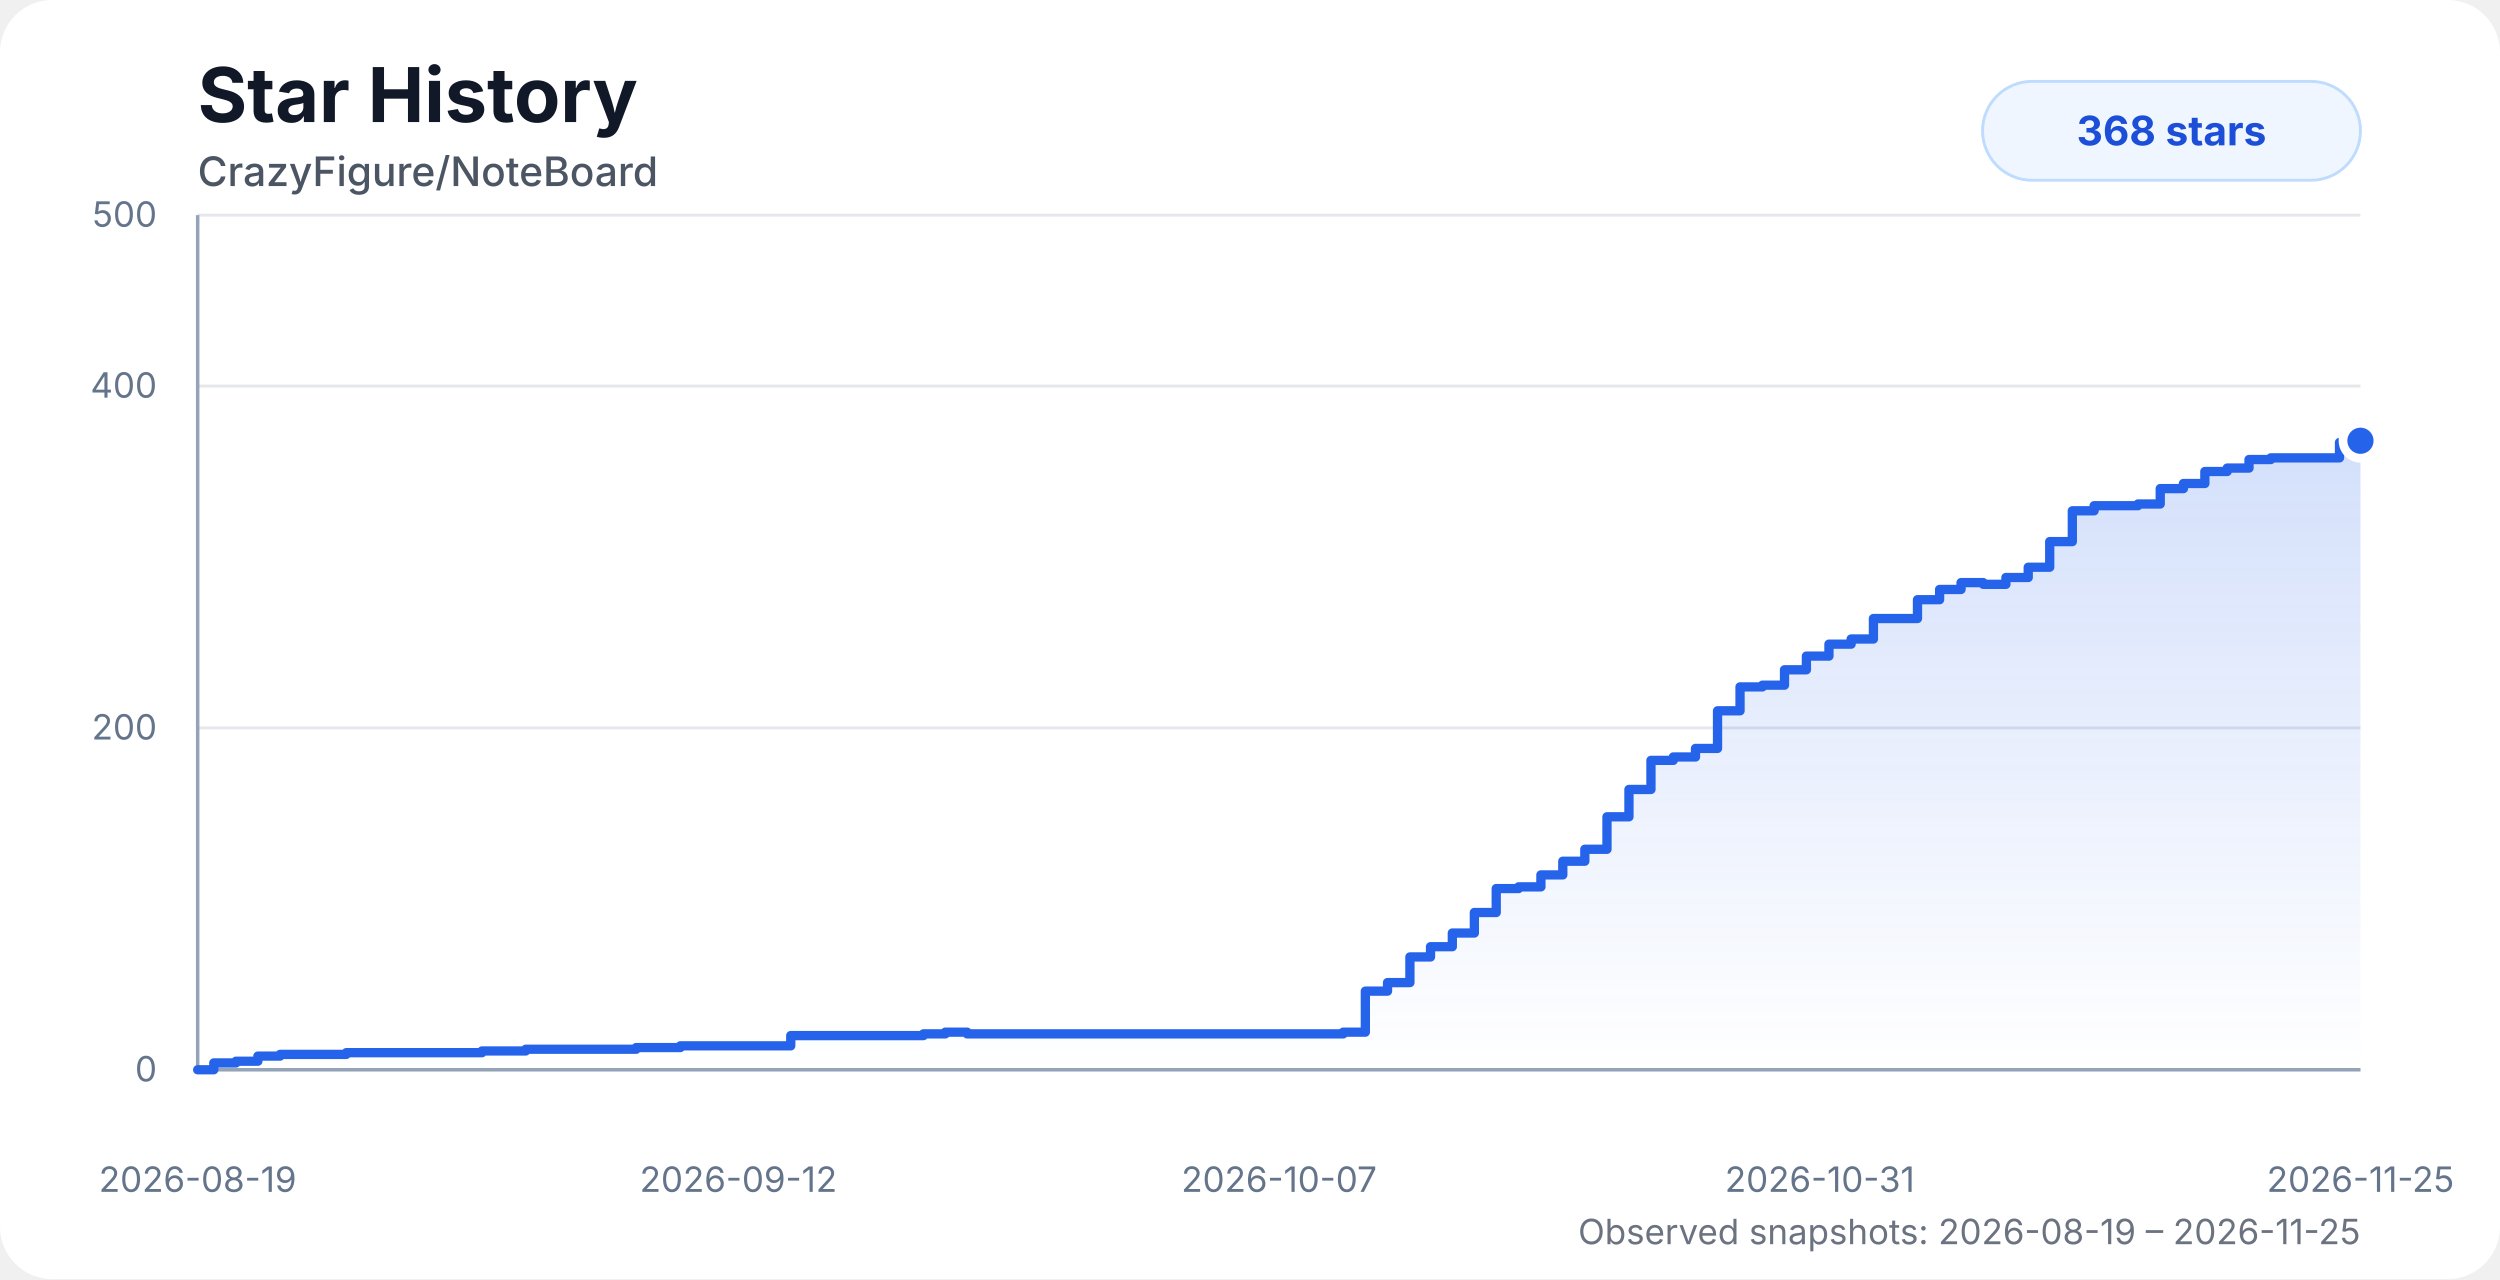
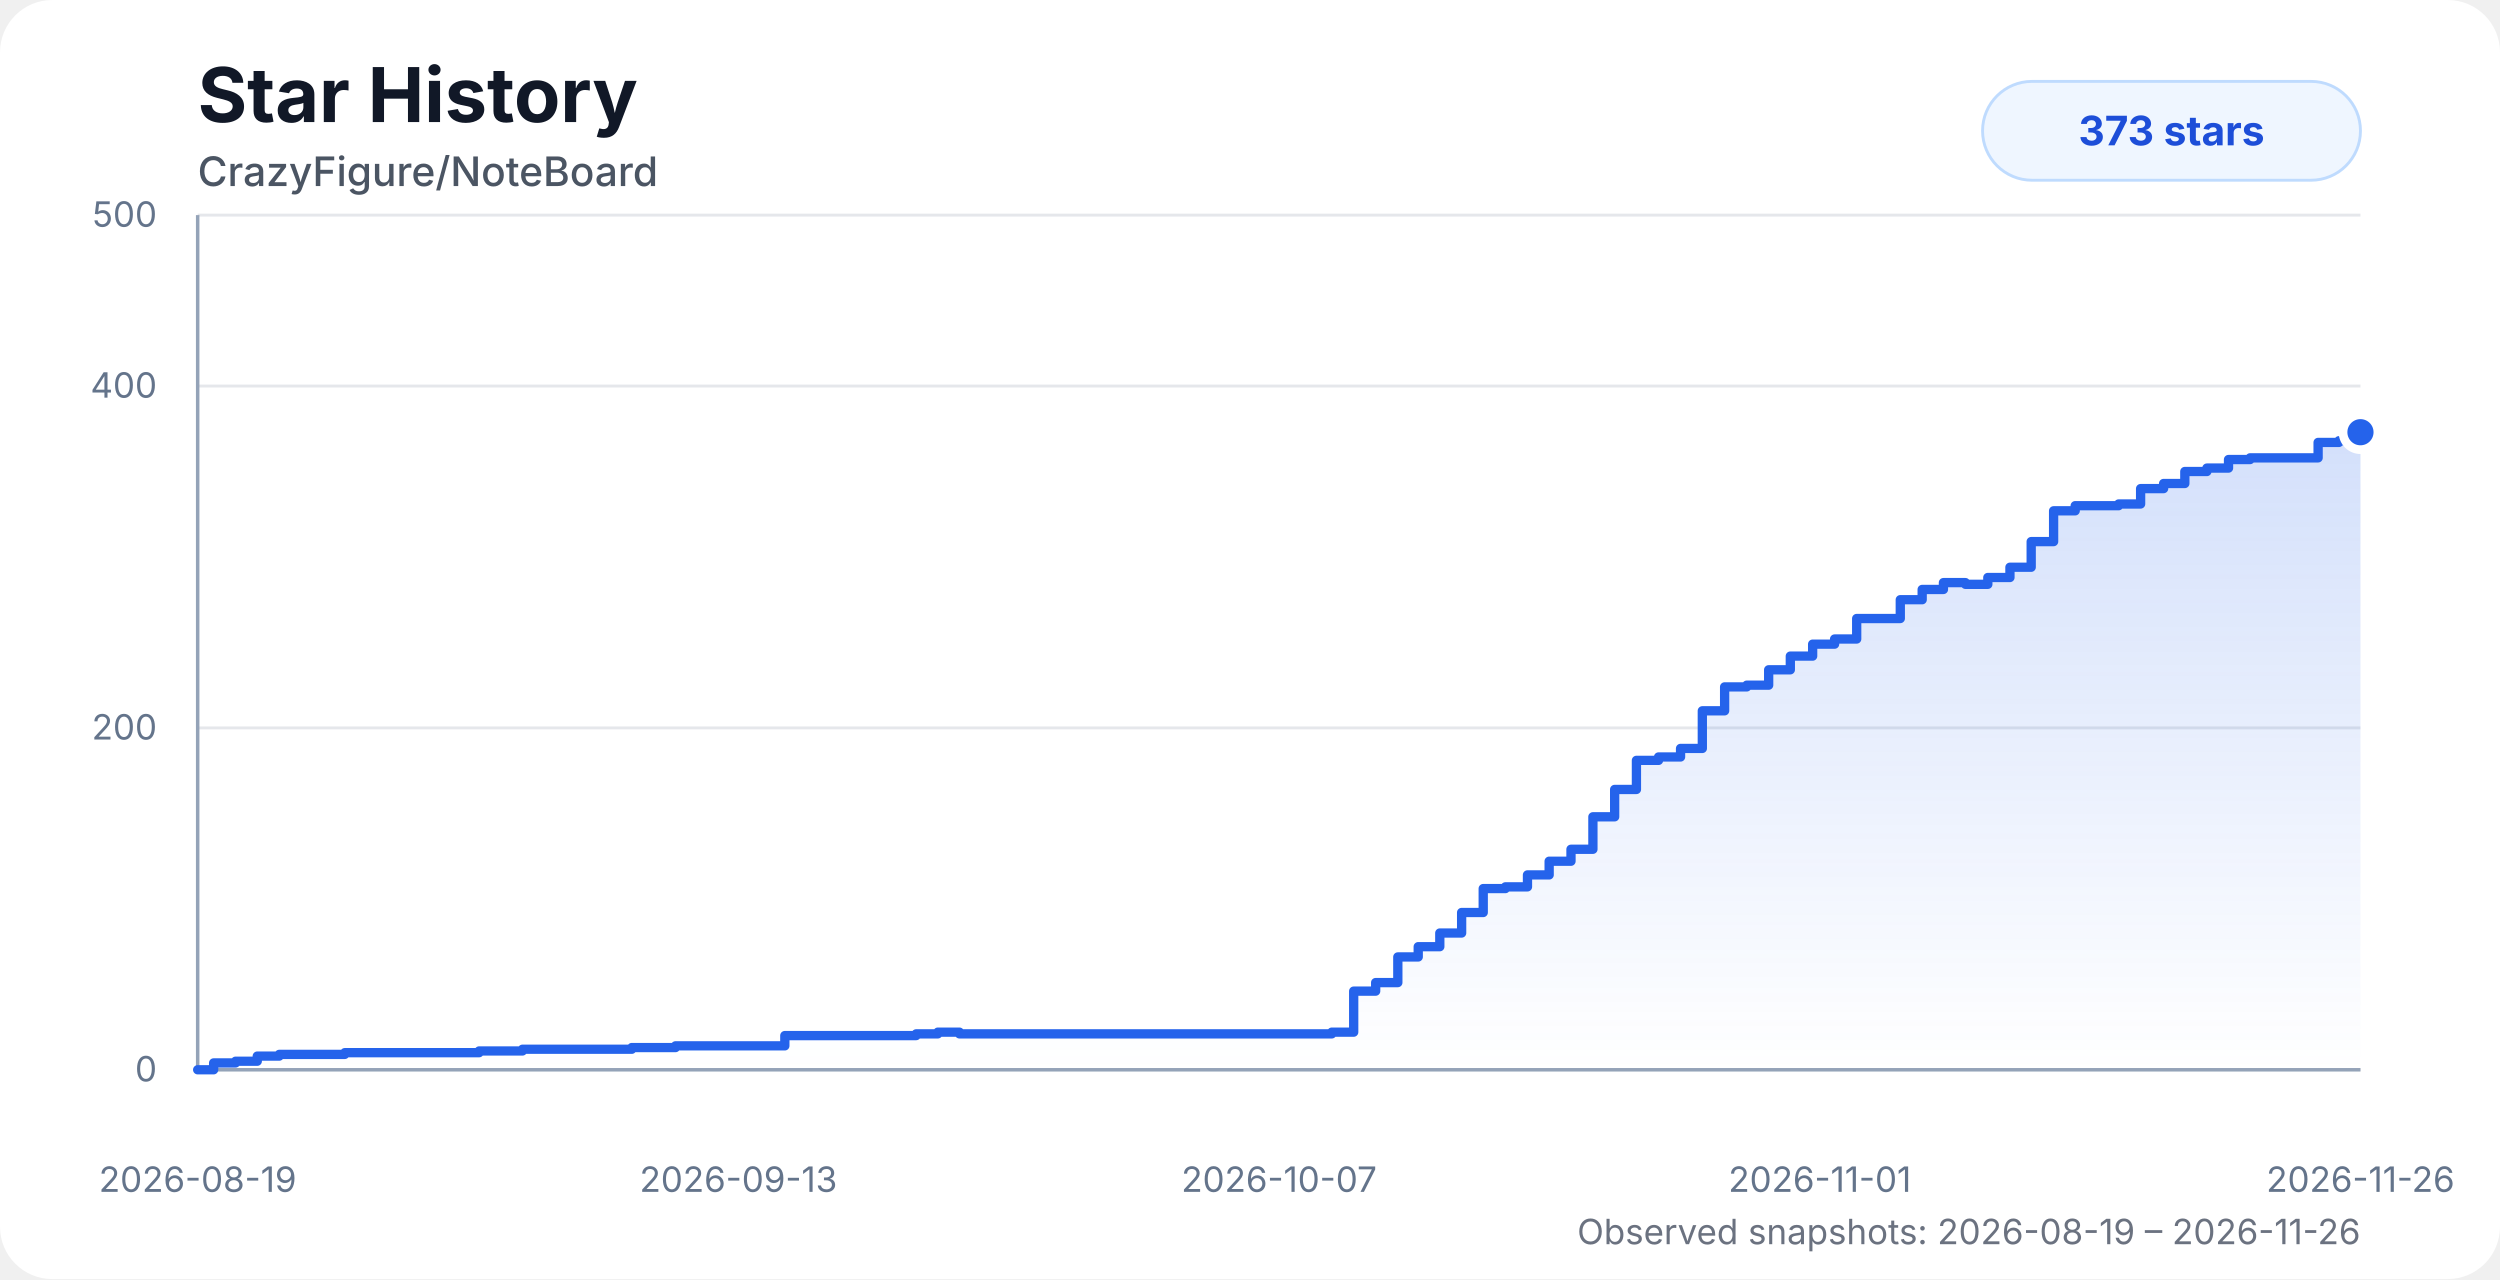
<svg xmlns="http://www.w3.org/2000/svg" width="860" height="440" viewBox="0 0 860 440" role="img" aria-labelledby="title desc">
  <style>
    .chart-bg { fill: #ffffff; }
    .title { fill: #111827; font: 700 26px system-ui, -apple-system, BlinkMacSystemFont, "Segoe UI", sans-serif; }
    .subtitle { fill: #4b5563; font: 500 14px system-ui, -apple-system, BlinkMacSystemFont, "Segoe UI", sans-serif; }
    .axis-label { fill: #64748b; font: 12px system-ui, -apple-system, BlinkMacSystemFont, "Segoe UI", sans-serif; }
    .grid { stroke: #e5e7eb; stroke-width: 1; }
    .axis { stroke: #94a3b8; stroke-width: 1.2; }
    .area { fill: url(#starGradient); opacity: 0.28; }
    .line { fill: none; stroke: #2563eb; stroke-width: 3.2; stroke-linecap: round; stroke-linejoin: round; }
    .dot { fill: #2563eb; stroke: #ffffff; stroke-width: 3; }
    .badge { fill: #eff6ff; stroke: #bfdbfe; }
    .badge-text { fill: #1d4ed8; font: 700 14px system-ui, -apple-system, BlinkMacSystemFont, "Segoe UI", sans-serif; }
    .status { fill: #6b7280; font: 12px system-ui, -apple-system, BlinkMacSystemFont, "Segoe UI", sans-serif; }
    @media (prefers-color-scheme: dark) {
      .chart-bg { fill: #0d1117; }
      .title { fill: #f8fafc; }
      .subtitle { fill: #cbd5e1; }
      .axis-label { fill: #94a3b8; }
      .grid { stroke: #1f2937; }
      .axis { stroke: #475569; }
      .dot { stroke: #0d1117; }
      .badge { fill: #172554; stroke: #1d4ed8; }
      .badge-text { fill: #bfdbfe; }
      .status { fill: #94a3b8; }
    }
  </style>
  <defs>
    <linearGradient id="starGradient" x1="0" x2="0" y1="0" y2="1">
      <stop offset="0%" stop-color="#2563eb" stop-opacity="0.72" />
      <stop offset="100%" stop-color="#2563eb" stop-opacity="0" />
    </linearGradient>
  </defs>
  <rect class="chart-bg" width="860" height="440" rx="18" />
  <text class="title" x="68" y="42">Star History</text>
  <text class="subtitle" x="68" y="64">CrazyFigure/NoteBoard</text>
  <g>
    <line class="grid" x1="68" y1="368" x2="812" y2="368" />
    <line class="grid" x1="68" y1="250.4" x2="812" y2="250.4" />
    <line class="grid" x1="68" y1="132.8" x2="812" y2="132.8" />
    <line class="grid" x1="68" y1="74" x2="812" y2="74" />
    <line class="axis" x1="68" y1="74" x2="68" y2="368" />
    <line class="axis" x1="68" y1="368" x2="812" y2="368" />
    <text class="axis-label" x="54" y="372" text-anchor="end">0</text>
    <text class="axis-label" x="54" y="254.4" text-anchor="end">200</text>
    <text class="axis-label" x="54" y="136.8" text-anchor="end">400</text>
    <text class="axis-label" x="54" y="78" text-anchor="end">500</text>
    <text class="axis-label" x="68" y="410" text-anchor="middle">2026-08-19</text>
-     <text class="axis-label" x="254" y="410" text-anchor="middle">2026-09-12</text>
+     <text class="axis-label" x="254" y="410" text-anchor="middle">2026-09-13</text>
    <text class="axis-label" x="440" y="410" text-anchor="middle">2026-10-07</text>
-     <text class="axis-label" x="626" y="410" text-anchor="middle">2026-10-31</text>
-     <text class="axis-label" x="812" y="410" text-anchor="middle">2026-11-25</text>
+     <text class="axis-label" x="626" y="410" text-anchor="middle">2026-11-01</text>
+     <text class="axis-label" x="812" y="410" text-anchor="middle">2026-11-26</text>
  </g>
-   <path class="area" d="M 68 368 H 68 V 368 H 73.54 V 365.65 H 81.17 V 365.06 H 88.71 V 363.3 H 96.35 V 362.71 H 103.94 V 362.71 H 111.49 V 362.71 H 119.12 V 362.12 H 129.42 V 362.12 H 137.55 V 362.12 H 143.55 V 362.12 H 150.79 V 362.12 H 158.46 V 362.12 H 165.8 V 361.53 H 173.28 V 361.53 H 180.86 V 360.94 H 188.48 V 360.94 H 196.02 V 360.94 H 203.67 V 360.94 H 211.3 V 360.94 H 218.84 V 360.36 H 226.45 V 360.36 H 234.03 V 359.77 H 241.64 V 359.77 H 249.16 V 359.77 H 256.87 V 359.77 H 264.51 V 359.77 H 272.02 V 356.24 H 279.59 V 356.24 H 287.2 V 356.24 H 294.73 V 356.24 H 302.31 V 356.24 H 310.03 V 356.24 H 317.66 V 355.65 H 325.19 V 355.06 H 332.69 V 355.65 H 340.33 V 355.65 H 347.9 V 355.65 H 355.49 V 355.65 H 363.22 V 355.65 H 370.94 V 355.65 H 378.52 V 355.65 H 386.05 V 355.65 H 393.77 V 355.65 H 401.3 V 355.65 H 408.75 V 355.65 H 416.46 V 355.65 H 424.11 V 355.65 H 431.83 V 355.65 H 439.32 V 355.65 H 446.98 V 355.65 H 454.55 V 355.65 H 462.08 V 355.06 H 469.68 V 340.95 H 477.31 V 338.01 H 485.01 V 329.19 H 492.1 V 325.66 H 499.6 V 320.96 H 507.18 V 313.9 H 514.7 V 305.67 H 522.4 V 305.08 H 530.07 V 300.97 H 537.6 V 296.26 H 545.18 V 292.15 H 552.8 V 280.98 H 560.36 V 271.57 H 567.93 V 261.57 H 575.61 V 260.4 H 583.25 V 257.46 H 590.83 V 244.52 H 598.57 V 236.29 H 606.27 V 235.7 H 613.87 V 230.41 H 621.4 V 225.7 H 629.16 V 221.59 H 636.79 V 219.82 H 644.46 V 212.77 H 651.91 V 212.77 H 659.61 V 206.3 H 667.22 V 202.77 H 674.6 V 200.42 H 682.24 V 201.01 H 690.03 V 198.66 H 697.71 V 195.13 H 705.1 V 186.31 H 712.88 V 175.72 H 720.38 V 173.96 H 727.81 V 173.96 H 735.48 V 173.37 H 743.12 V 168.08 H 751.1 V 166.32 H 758.47 V 162.2 H 766.15 V 161.02 H 773.66 V 158.08 H 781.15 V 157.5 H 788.7 V 157.5 H 796.61 V 157.5 H 804.79 V 152.2 H 812 V 151.62 L 812 368 L 68 368 Z" />
-   <path class="line" d="M 68 368 H 68 V 368 H 73.54 V 365.65 H 81.17 V 365.06 H 88.71 V 363.3 H 96.35 V 362.71 H 103.94 V 362.71 H 111.49 V 362.71 H 119.12 V 362.12 H 129.42 V 362.12 H 137.55 V 362.12 H 143.55 V 362.12 H 150.79 V 362.12 H 158.46 V 362.12 H 165.8 V 361.53 H 173.28 V 361.53 H 180.86 V 360.94 H 188.48 V 360.94 H 196.02 V 360.94 H 203.67 V 360.94 H 211.3 V 360.94 H 218.84 V 360.36 H 226.45 V 360.36 H 234.03 V 359.77 H 241.64 V 359.77 H 249.16 V 359.77 H 256.87 V 359.77 H 264.51 V 359.77 H 272.02 V 356.24 H 279.59 V 356.24 H 287.2 V 356.24 H 294.73 V 356.24 H 302.31 V 356.24 H 310.03 V 356.24 H 317.66 V 355.65 H 325.19 V 355.06 H 332.69 V 355.65 H 340.33 V 355.65 H 347.9 V 355.65 H 355.49 V 355.65 H 363.22 V 355.65 H 370.94 V 355.65 H 378.52 V 355.65 H 386.05 V 355.65 H 393.77 V 355.65 H 401.3 V 355.65 H 408.75 V 355.65 H 416.46 V 355.65 H 424.11 V 355.65 H 431.83 V 355.65 H 439.32 V 355.65 H 446.98 V 355.65 H 454.55 V 355.65 H 462.08 V 355.06 H 469.68 V 340.95 H 477.31 V 338.01 H 485.01 V 329.19 H 492.1 V 325.66 H 499.6 V 320.96 H 507.18 V 313.9 H 514.7 V 305.67 H 522.4 V 305.08 H 530.07 V 300.97 H 537.6 V 296.26 H 545.18 V 292.15 H 552.8 V 280.98 H 560.36 V 271.57 H 567.93 V 261.57 H 575.61 V 260.4 H 583.25 V 257.46 H 590.83 V 244.52 H 598.57 V 236.29 H 606.27 V 235.7 H 613.87 V 230.41 H 621.4 V 225.7 H 629.16 V 221.59 H 636.79 V 219.82 H 644.46 V 212.77 H 651.91 V 212.77 H 659.61 V 206.3 H 667.22 V 202.77 H 674.6 V 200.42 H 682.24 V 201.01 H 690.03 V 198.66 H 697.71 V 195.13 H 705.1 V 186.31 H 712.88 V 175.72 H 720.38 V 173.96 H 727.81 V 173.96 H 735.48 V 173.37 H 743.12 V 168.08 H 751.1 V 166.32 H 758.47 V 162.2 H 766.15 V 161.02 H 773.66 V 158.08 H 781.15 V 157.5 H 788.7 V 157.5 H 796.61 V 157.5 H 804.79 V 152.2 H 812 V 151.62" />
-   <circle class="dot" cx="812" cy="151.62" r="6" />
+   <path class="area" d="M 68 368 H 68 V 368 H 73.49 V 365.65 H 81.04 V 365.06 H 88.5 V 363.3 H 96.06 V 362.71 H 103.58 V 362.71 H 111.06 V 362.71 H 118.61 V 362.12 H 128.8 V 362.12 H 136.86 V 362.12 H 142.79 V 362.12 H 149.96 V 362.12 H 157.56 V 362.12 H 164.82 V 361.53 H 172.23 V 361.53 H 179.73 V 360.94 H 187.28 V 360.94 H 194.74 V 360.94 H 202.32 V 360.94 H 209.87 V 360.94 H 217.33 V 360.36 H 224.87 V 360.36 H 232.38 V 359.77 H 239.9 V 359.77 H 247.35 V 359.77 H 254.99 V 359.77 H 262.55 V 359.77 H 269.98 V 356.24 H 277.48 V 356.24 H 285.01 V 356.24 H 292.47 V 356.24 H 299.97 V 356.24 H 307.62 V 356.24 H 315.16 V 355.65 H 322.62 V 355.06 H 330.05 V 355.65 H 337.61 V 355.65 H 345.11 V 355.65 H 352.62 V 355.65 H 360.27 V 355.65 H 367.91 V 355.65 H 375.42 V 355.65 H 382.88 V 355.65 H 390.51 V 355.65 H 397.97 V 355.65 H 405.35 V 355.65 H 412.98 V 355.65 H 420.55 V 355.65 H 428.2 V 355.65 H 435.61 V 355.65 H 443.19 V 355.65 H 450.69 V 355.65 H 458.14 V 355.06 H 465.67 V 340.95 H 473.23 V 338.01 H 480.85 V 329.19 H 487.87 V 325.66 H 495.29 V 320.96 H 502.8 V 313.9 H 510.23 V 305.67 H 517.86 V 305.08 H 525.45 V 300.97 H 532.91 V 296.26 H 540.42 V 292.15 H 547.96 V 280.98 H 555.44 V 271.57 H 562.93 V 261.57 H 570.54 V 260.4 H 578.11 V 257.46 H 585.6 V 244.52 H 593.27 V 236.29 H 600.89 V 235.7 H 608.42 V 230.41 H 615.87 V 225.7 H 623.55 V 221.59 H 631.1 V 219.82 H 638.7 V 212.77 H 646.07 V 212.77 H 653.7 V 206.3 H 661.23 V 202.77 H 668.54 V 200.42 H 676.11 V 201.01 H 683.81 V 198.66 H 691.42 V 195.13 H 698.73 V 186.31 H 706.44 V 175.72 H 713.87 V 173.96 H 721.22 V 173.96 H 728.81 V 173.37 H 736.37 V 168.08 H 744.28 V 166.32 H 751.58 V 162.2 H 759.17 V 161.02 H 766.61 V 158.08 H 774.03 V 157.5 H 781.5 V 157.5 H 789.33 V 157.5 H 797.43 V 152.2 H 804.57 V 151.62 H 812 V 148.68 L 812 368 L 68 368 Z" />
+   <path class="line" d="M 68 368 H 68 V 368 H 73.49 V 365.65 H 81.04 V 365.06 H 88.5 V 363.3 H 96.06 V 362.71 H 103.58 V 362.71 H 111.06 V 362.71 H 118.61 V 362.12 H 128.8 V 362.12 H 136.86 V 362.12 H 142.79 V 362.12 H 149.96 V 362.12 H 157.56 V 362.12 H 164.82 V 361.53 H 172.23 V 361.53 H 179.73 V 360.94 H 187.28 V 360.94 H 194.74 V 360.94 H 202.32 V 360.94 H 209.87 V 360.94 H 217.33 V 360.36 H 224.87 V 360.36 H 232.38 V 359.77 H 239.9 V 359.77 H 247.35 V 359.77 H 254.99 V 359.77 H 262.55 V 359.77 H 269.98 V 356.24 H 277.48 V 356.24 H 285.01 V 356.24 H 292.47 V 356.24 H 299.97 V 356.24 H 307.62 V 356.24 H 315.16 V 355.65 H 322.62 V 355.06 H 330.05 V 355.65 H 337.61 V 355.65 H 345.11 V 355.65 H 352.62 V 355.65 H 360.27 V 355.65 H 367.91 V 355.65 H 375.42 V 355.65 H 382.88 V 355.65 H 390.51 V 355.65 H 397.97 V 355.65 H 405.35 V 355.65 H 412.98 V 355.65 H 420.55 V 355.65 H 428.2 V 355.65 H 435.61 V 355.65 H 443.19 V 355.65 H 450.69 V 355.65 H 458.14 V 355.06 H 465.67 V 340.95 H 473.23 V 338.01 H 480.85 V 329.19 H 487.87 V 325.66 H 495.29 V 320.96 H 502.8 V 313.9 H 510.23 V 305.67 H 517.86 V 305.08 H 525.45 V 300.97 H 532.91 V 296.26 H 540.42 V 292.15 H 547.96 V 280.98 H 555.44 V 271.57 H 562.93 V 261.57 H 570.54 V 260.4 H 578.11 V 257.46 H 585.6 V 244.52 H 593.27 V 236.29 H 600.89 V 235.7 H 608.42 V 230.41 H 615.87 V 225.7 H 623.55 V 221.59 H 631.1 V 219.82 H 638.7 V 212.77 H 646.07 V 212.77 H 653.7 V 206.3 H 661.23 V 202.77 H 668.54 V 200.42 H 676.11 V 201.01 H 683.81 V 198.66 H 691.42 V 195.13 H 698.73 V 186.31 H 706.44 V 175.72 H 713.87 V 173.96 H 721.22 V 173.96 H 728.81 V 173.37 H 736.37 V 168.08 H 744.28 V 166.32 H 751.58 V 162.2 H 759.17 V 161.02 H 766.61 V 158.08 H 774.03 V 157.5 H 781.5 V 157.5 H 789.33 V 157.5 H 797.43 V 152.2 H 804.57 V 151.62 H 812 V 148.68" />
+   <circle class="dot" cx="812" cy="148.68" r="6" />
  <rect class="badge" x="682" y="28" width="130" height="34" rx="17" />
-   <text class="badge-text" x="747" y="50" text-anchor="middle">368 stars</text>
-   <text class="status" x="812" y="428" text-anchor="end">Observed snapshots: 2026-08-19 – 2026-11-25</text>
+   <text class="badge-text" x="747" y="50" text-anchor="middle">373 stars</text>
+   <text class="status" x="812" y="428" text-anchor="end">Observed snapshots: 2026-08-19 – 2026-11-26</text>
</svg>
